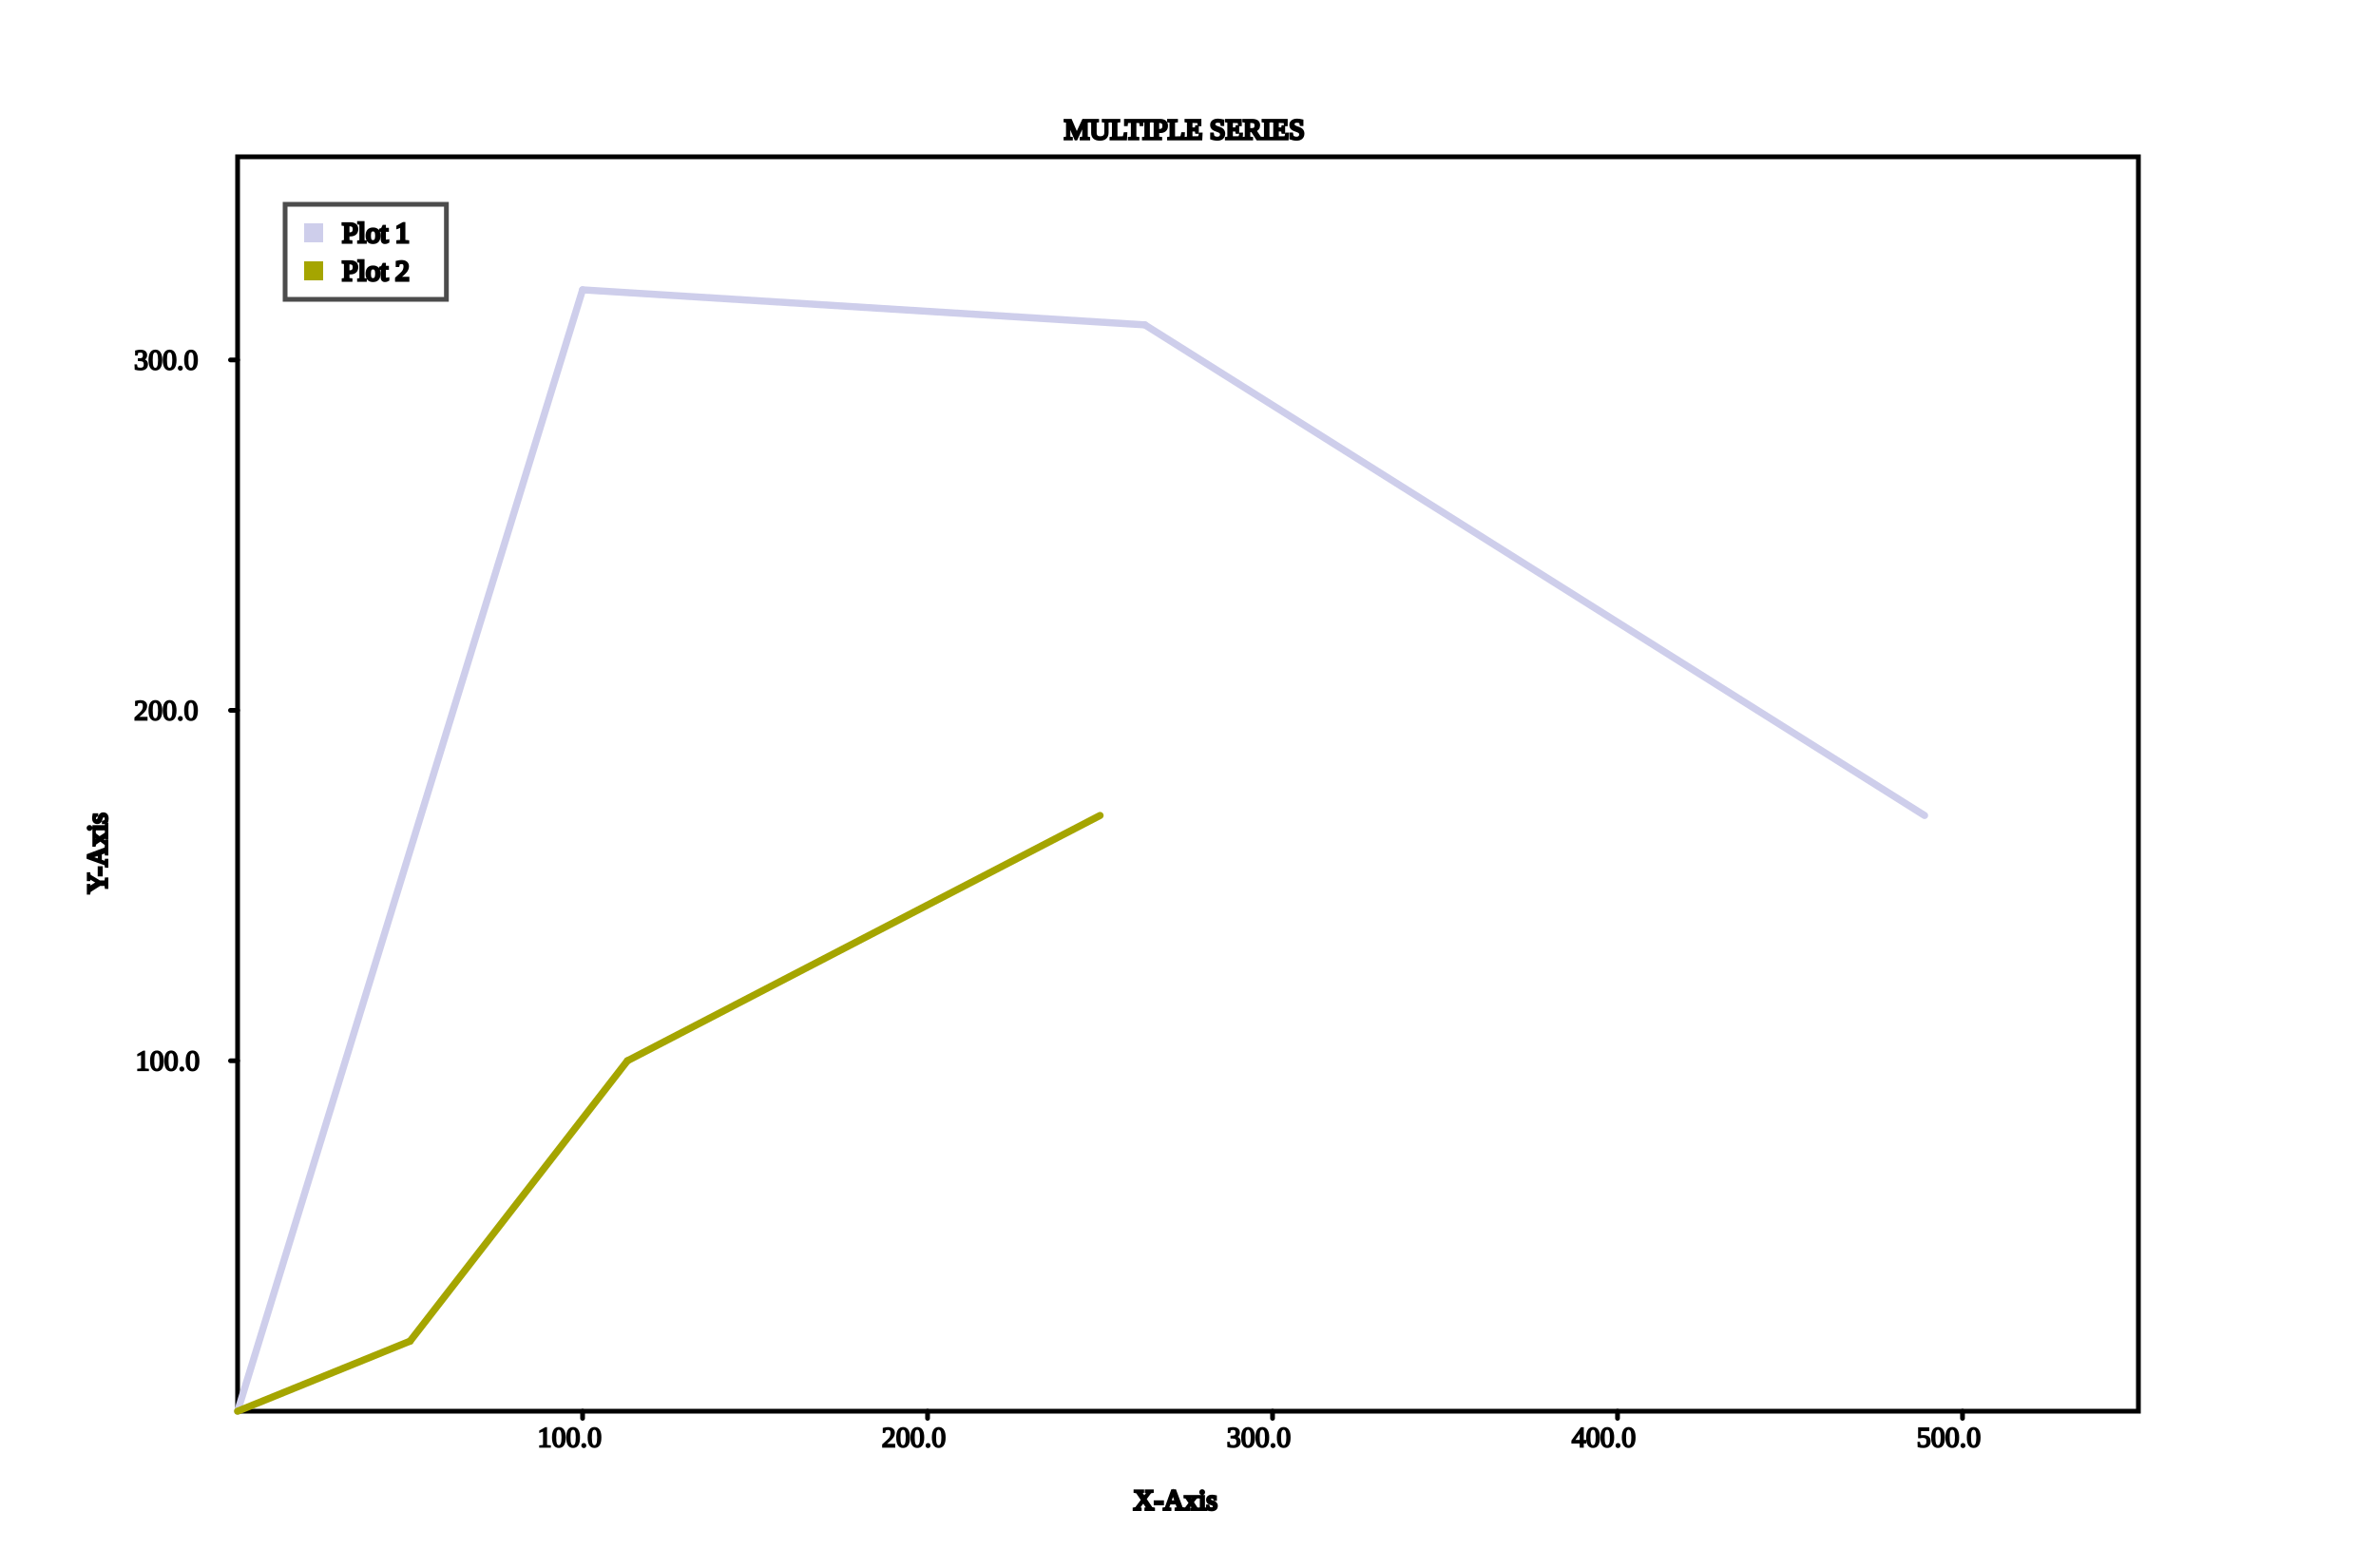
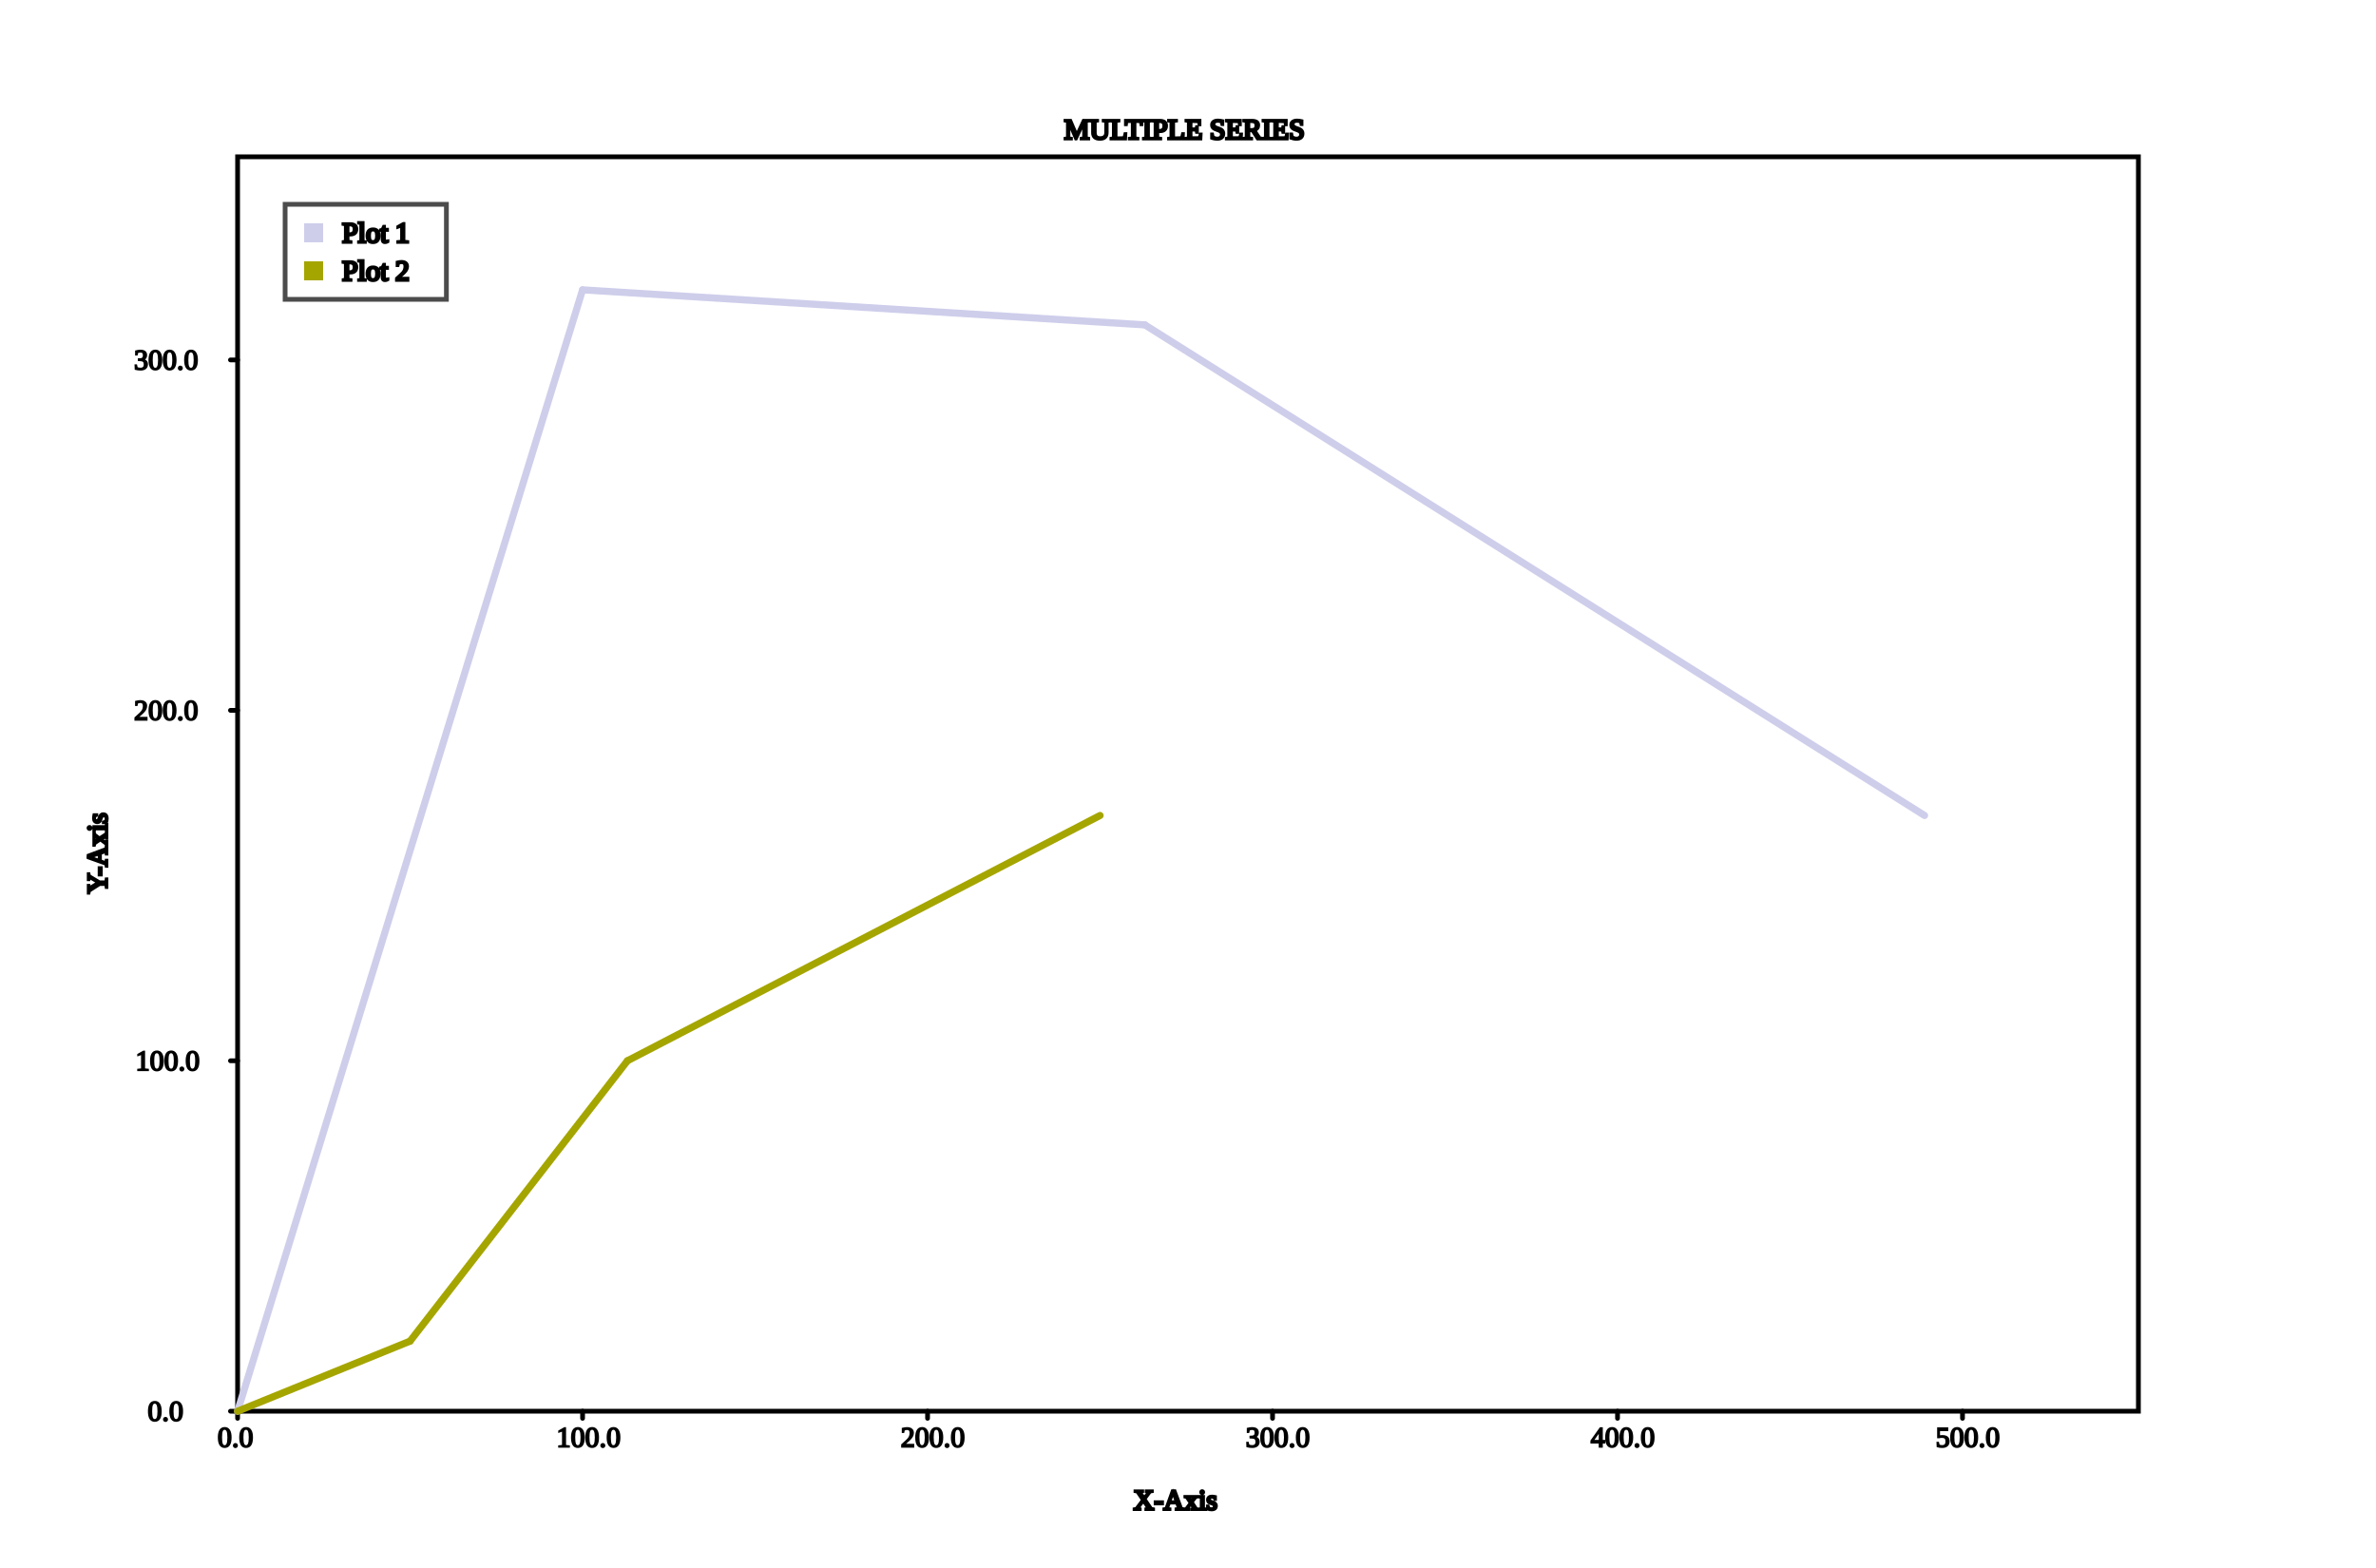
<svg xmlns="http://www.w3.org/2000/svg" height="660.0" width="1000.0" version="4.0">
  <rect width="100%" height="100%" fill="white" />
  <rect x="100.0" y="66.0" width="800.0" height="528.0" style="fill:rgb(255,255,255);stroke-width:2.0;stroke:rgb(0.0,0.0,0.0)" />
+   <line x1="100.0" y1="597.0" x2="100.0" y2="594.0" style="stroke:rgb(0.0,0.0,0.0);stroke-width:2.0;opacity:1.0;stroke-linecap:round" />
+   <text x="91.58" y="609.0" stroke="#000000" stroke-width="0.7" transform="rotate(-0.0,91.58,609.0)">0.0</text>
  <line x1="245.194" y1="597.0" x2="245.194" y2="594.0" style="stroke:rgb(0.0,0.0,0.0);stroke-width:2.0;opacity:1.0;stroke-linecap:round" />
-   <text x="226.214" y="609.0" stroke="#000000" stroke-width="0.7" transform="rotate(-0.0,226.2143,609.0)">100.0</text>
+   <text x="234.214" y="609.0" stroke="#000000" stroke-width="0.7" transform="rotate(-0.0,234.2143,609.0)">100.0</text>
  <line x1="390.389" y1="597.0" x2="390.389" y2="594.0" style="stroke:rgb(0.0,0.0,0.0);stroke-width:2.0;opacity:1.0;stroke-linecap:round" />
-   <text x="371.089" y="609.0" stroke="#000000" stroke-width="0.7" transform="rotate(-0.0,371.0886,609.0)">200.0</text>
+   <text x="379.089" y="609.0" stroke="#000000" stroke-width="0.7" transform="rotate(-0.0,379.0886,609.0)">200.0</text>
  <line x1="535.583" y1="597.0" x2="535.583" y2="594.0" style="stroke:rgb(0.0,0.0,0.0);stroke-width:2.0;opacity:1.0;stroke-linecap:round" />
-   <text x="516.283" y="609.0" stroke="#000000" stroke-width="0.7" transform="rotate(-0.0,516.2828,609.0)">300.0</text>
+   <text x="524.283" y="609.0" stroke="#000000" stroke-width="0.7" transform="rotate(-0.0,524.2828,609.0)">300.0</text>
  <line x1="680.777" y1="597.0" x2="680.777" y2="594.0" style="stroke:rgb(0.0,0.0,0.0);stroke-width:2.0;opacity:1.0;stroke-linecap:round" />
-   <text x="661.477" y="609.0" stroke="#000000" stroke-width="0.7" transform="rotate(-0.0,661.4771,609.0)">400.0</text>
+   <text x="669.477" y="609.0" stroke="#000000" stroke-width="0.7" transform="rotate(-0.0,669.4771,609.0)">400.0</text>
  <line x1="825.971" y1="597.0" x2="825.971" y2="594.0" style="stroke:rgb(0.0,0.0,0.0);stroke-width:2.0;opacity:1.0;stroke-linecap:round" />
-   <text x="806.671" y="609.0" stroke="#000000" stroke-width="0.7" transform="rotate(-0.0,806.6714,609.0)">500.0</text>
+   <text x="814.671" y="609.0" stroke="#000000" stroke-width="0.7" transform="rotate(-0.0,814.6714,609.0)">500.0</text>
+   <line x1="97.0" y1="594.0" x2="100.0" y2="594.0" style="stroke:rgb(0.0,0.0,0.0);stroke-width:2.0;opacity:1.0;stroke-linecap:round" />
+   <text x="62.16" y="598.0" stroke="#000000" stroke-width="0.7" transform="rotate(-0.0,62.16,598.0)">0.0</text>
  <line x1="97.0" y1="446.5" x2="100.0" y2="446.5" style="stroke:rgb(0.0,0.0,0.0);stroke-width:2.0;opacity:1.0;stroke-linecap:round" />
  <text x="57.04" y="450.5" stroke="#000000" stroke-width="0.7" transform="rotate(-0.0,57.04,450.5)">100.0</text>
  <line x1="97.0" y1="299.0" x2="100.0" y2="299.0" style="stroke:rgb(0.0,0.0,0.0);stroke-width:2.0;opacity:1.0;stroke-linecap:round" />
  <text x="56.4" y="303.0" stroke="#000000" stroke-width="0.7" transform="rotate(-0.0,56.4,303.0)">200.0</text>
  <line x1="97.0" y1="151.5" x2="100.0" y2="151.5" style="stroke:rgb(0.0,0.0,0.0);stroke-width:2.0;opacity:1.0;stroke-linecap:round" />
  <text x="56.4" y="155.5" stroke="#000000" stroke-width="0.7" transform="rotate(-0.0,56.4,155.5)">300.0</text>
  <line x1="100.0" y1="594.0" x2="245.194" y2="122.0" style="stroke:rgb(206.04,206.04,235.11);stroke-width:3.0;opacity:1.0;stroke-linecap:round" />
  <line x1="245.194" y1="122.0" x2="481.861" y2="136.75" style="stroke:rgb(206.04,206.04,235.11);stroke-width:3.0;opacity:1.0;stroke-linecap:round" />
  <line x1="481.861" y1="136.75" x2="810.0" y2="343.25" style="stroke:rgb(206.04,206.04,235.11);stroke-width:3.0;opacity:1.0;stroke-linecap:round" />
  <line x1="100.0" y1="594.0" x2="172.597" y2="564.5" style="stroke:rgb(164.985,164.985,0.0);stroke-width:3.0;opacity:1.0;stroke-linecap:round" />
  <line x1="172.597" y1="564.5" x2="264.07" y2="446.5" style="stroke:rgb(164.985,164.985,0.0);stroke-width:3.0;opacity:1.0;stroke-linecap:round" />
  <line x1="264.07" y1="446.5" x2="462.986" y2="343.25" style="stroke:rgb(164.985,164.985,0.0);stroke-width:3.0;opacity:1.0;stroke-linecap:round" />
  <text x="447.9" y="58.5" stroke="#000000" stroke-width="1.2" transform="rotate(0,447.9,58.5)">MULTIPLE SERIES</text>
  <text x="477.05" y="635.4" stroke="#000000" stroke-width="1.2" transform="rotate(0,477.05,635.4)">X-Axis</text>
  <text x="45.0" y="376.1" stroke="#000000" stroke-width="1.2" transform="rotate(-90.0,45.0,376.1)">Y-Axis</text>
  <rect x="120.0" y="86.0" width="67.88" height="40.0" style="fill:rgb(255.0,255.0,255.0);stroke-width:2.0;stroke:rgb(0.0,0.0,0.0);opacity:0.7" />
  <rect x="128.0" y="94.0" width="8.0" height="8.0" style="fill:rgb(206.04,206.04,235.11);stroke-width:0;stroke:rgb(0,0,0);opacity:1.0" />
  <text x="144.0" y="102.0" stroke="#000000" stroke-width="1.2" transform="rotate(0,144.0,102.0)">Plot 1</text>
  <rect x="128.0" y="110.0" width="8.0" height="8.0" style="fill:rgb(164.985,164.985,0.0);stroke-width:0;stroke:rgb(0,0,0);opacity:1.0" />
  <text x="144.0" y="118.0" stroke="#000000" stroke-width="1.2" transform="rotate(0,144.0,118.0)">Plot 2</text>
</svg>
